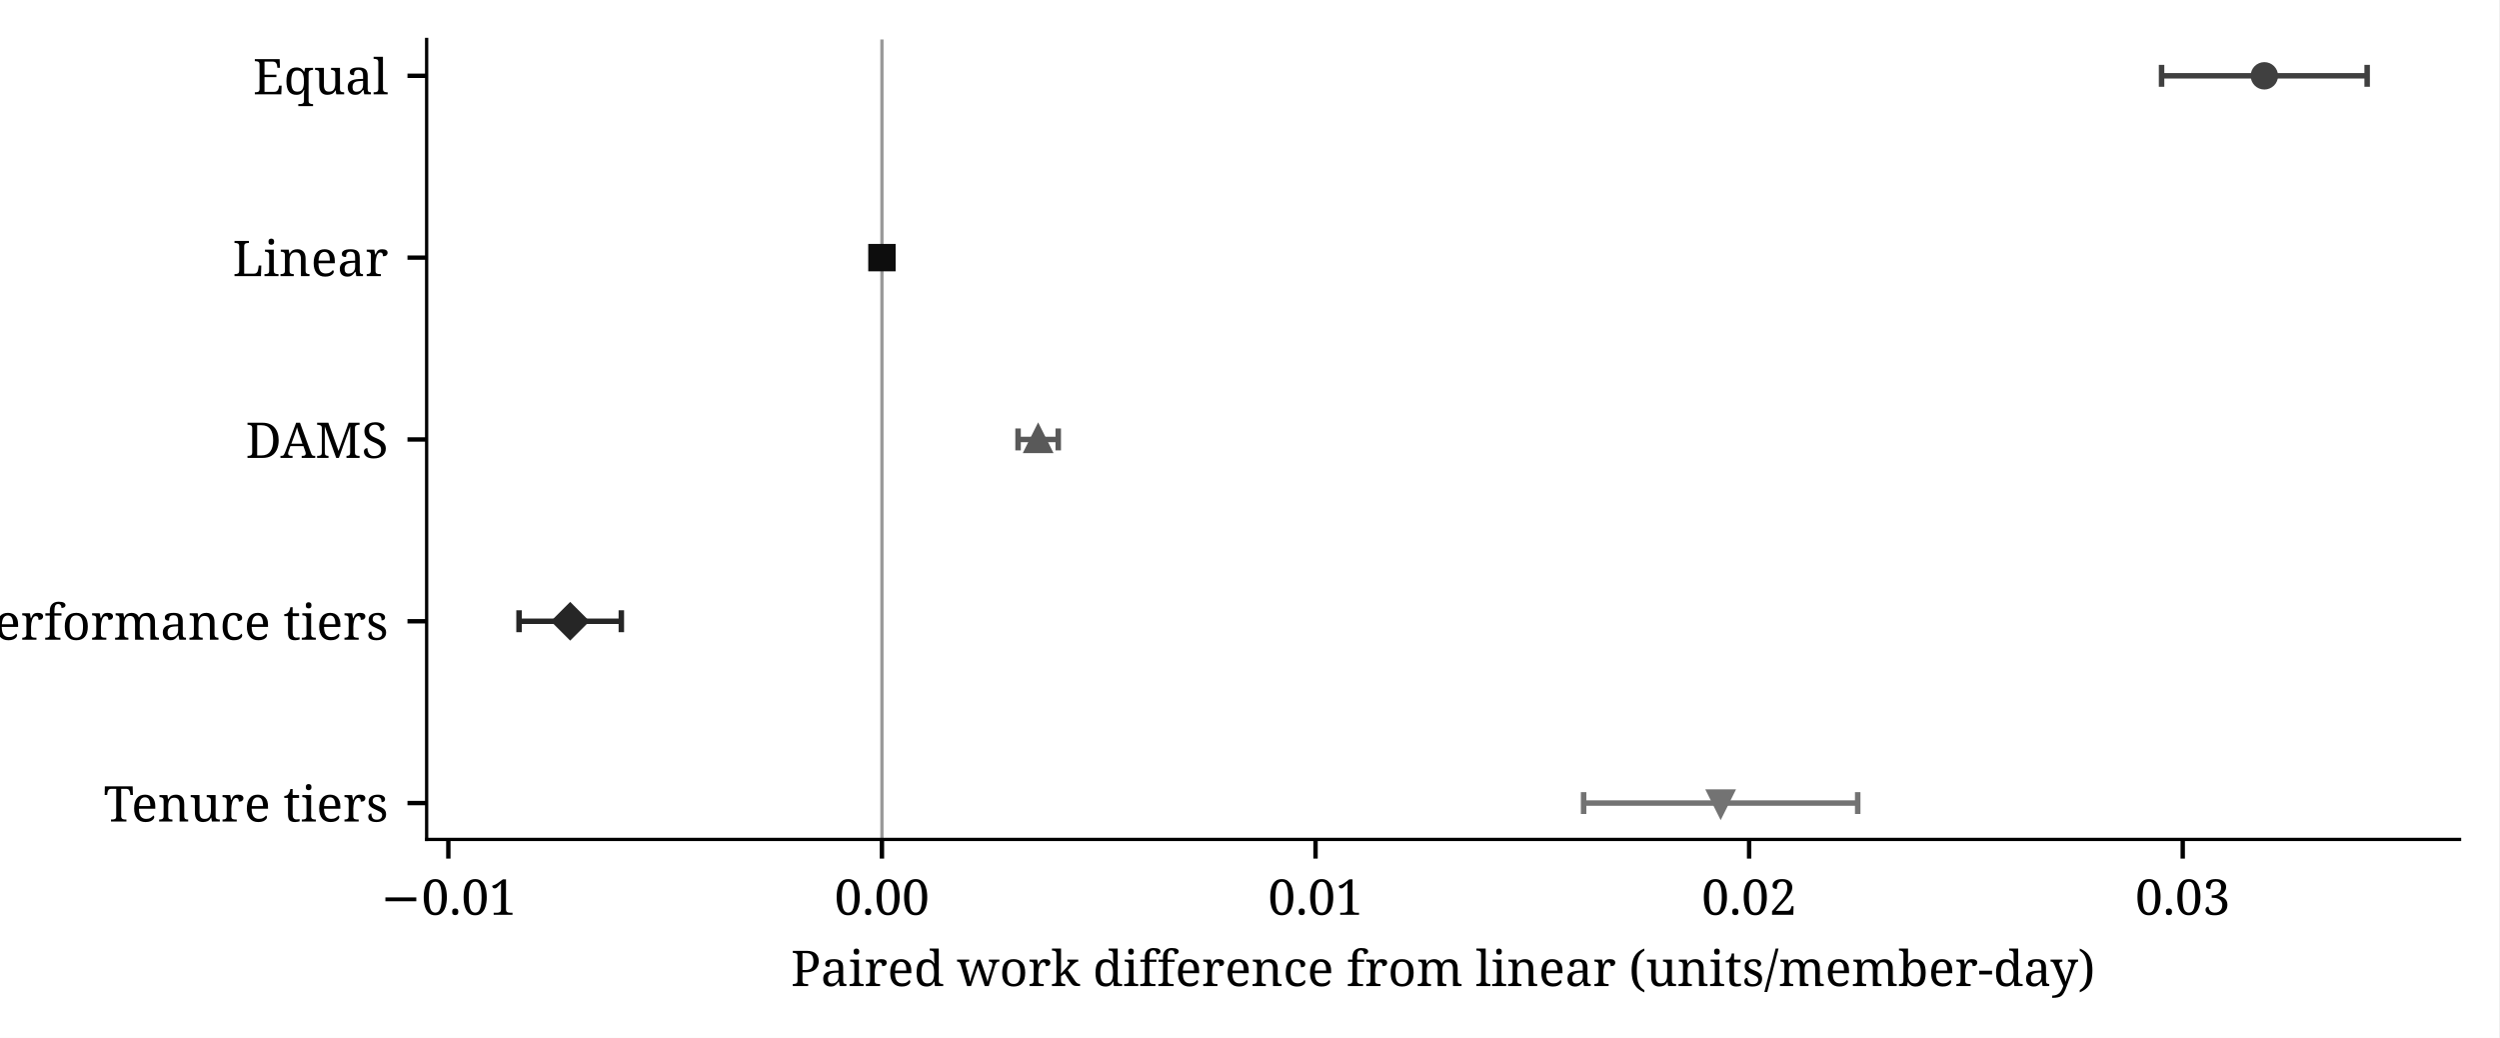
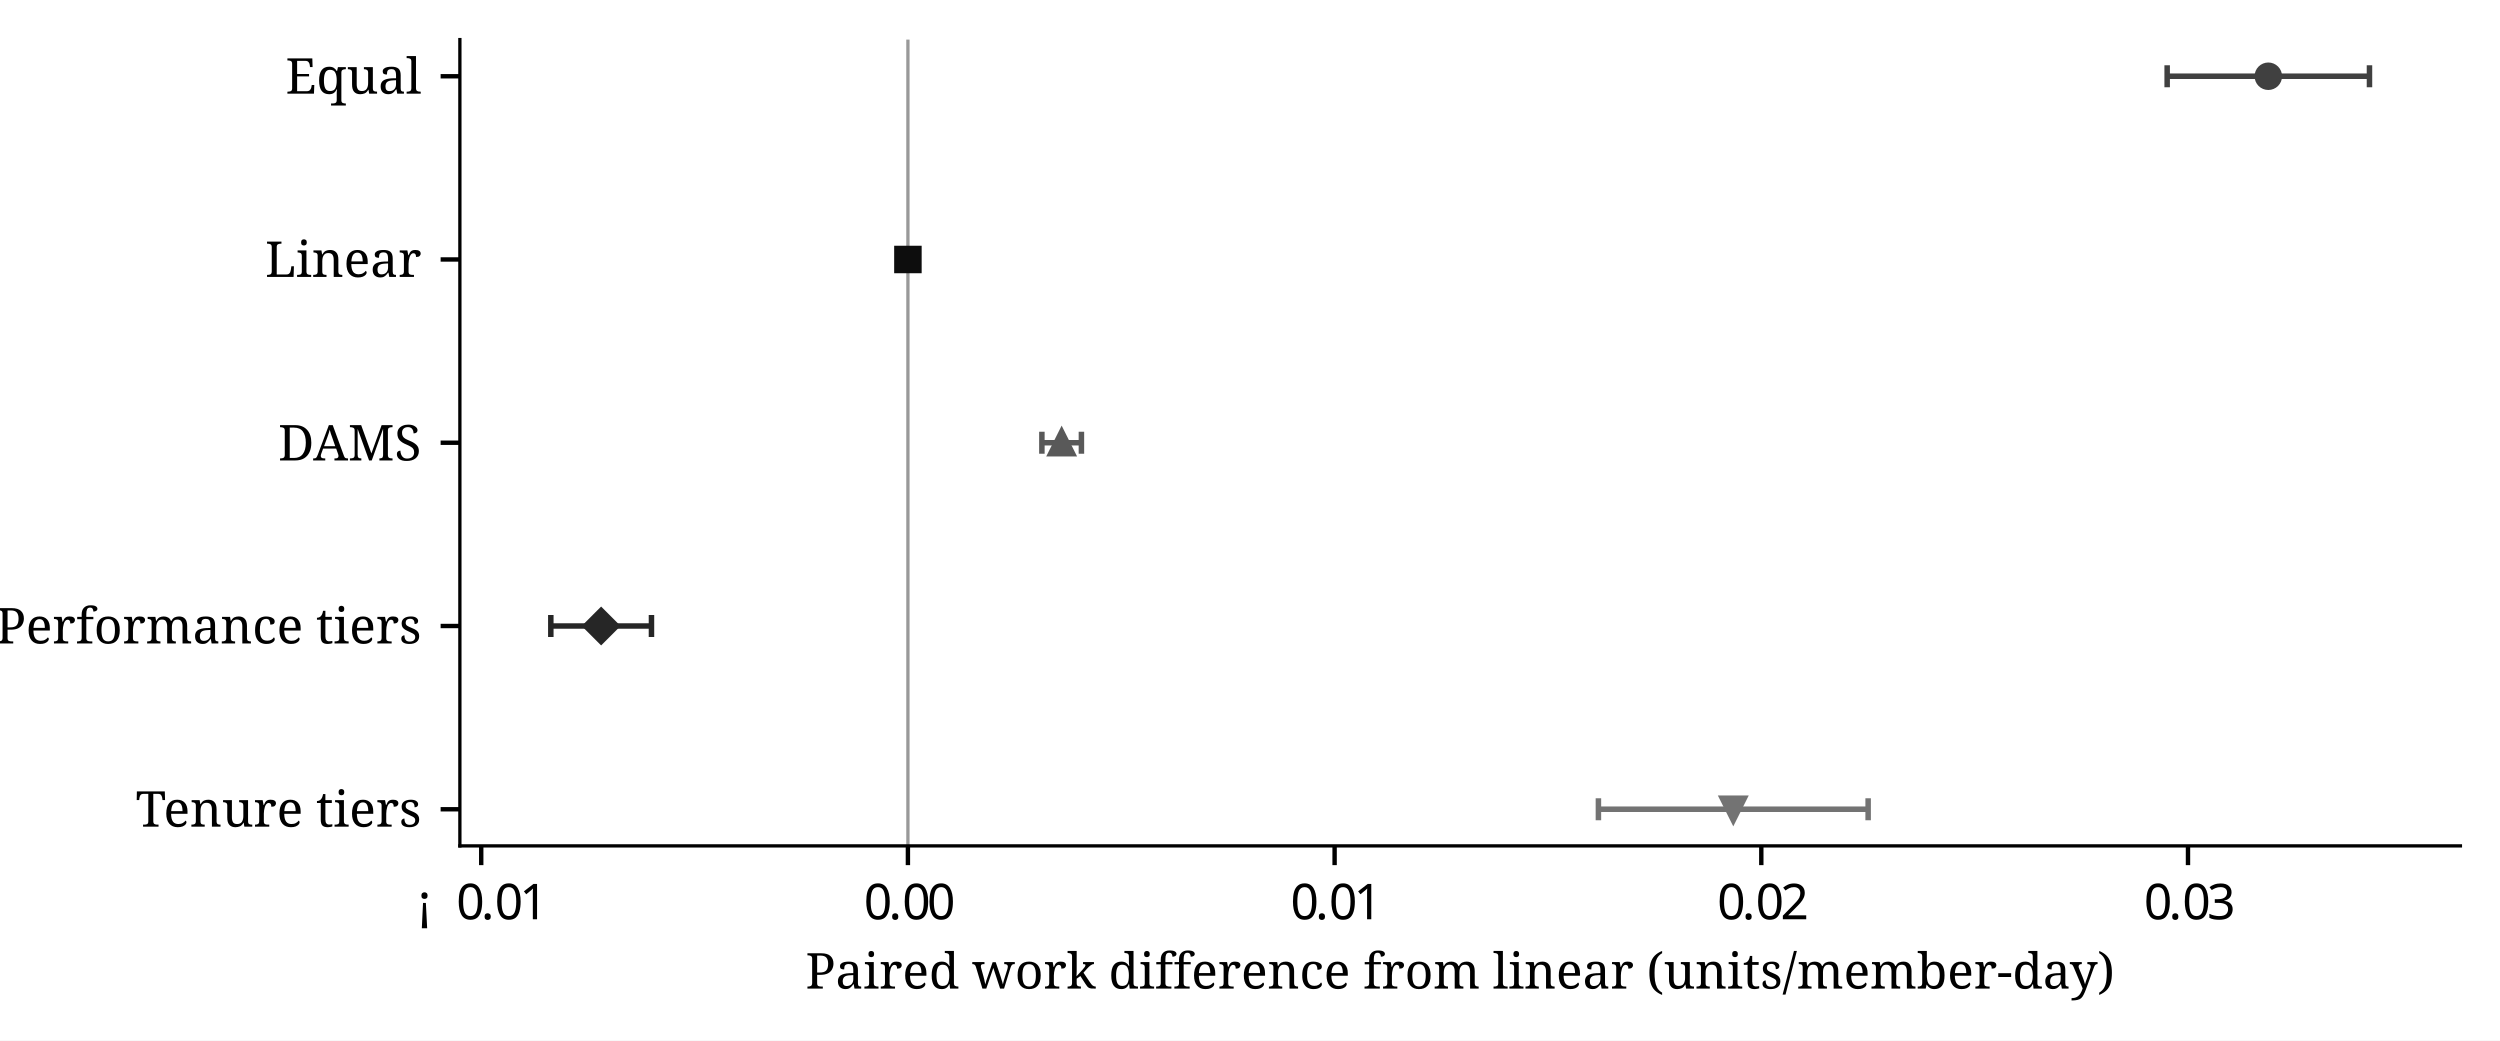
- <svg xmlns="http://www.w3.org/2000/svg" xmlns:xlink="http://www.w3.org/1999/xlink" width="456.144pt" height="189.36pt" viewBox="0 0 456.144 189.36" version="1.1">
+ <svg xmlns="http://www.w3.org/2000/svg" xmlns:xlink="http://www.w3.org/1999/xlink" width="454.629pt" height="189.226pt" viewBox="0 0 454.629 189.226" version="1.1">
  <defs>
    <style type="text/css">*{stroke-linejoin: round; stroke-linecap: butt}</style>
  </defs>
  <g id="figure_1">
    <g id="patch_1">
-       <path d="M 0 189.36  L 456.144 189.36  L 456.144 0  L 0 0  z " style="fill: #ffffff" />
+       <path d="M 0 189.226  L 454.629 189.226  L 454.629 0  L 0 0  z " style="fill: #ffffff" />
    </g>
    <g id="axes_1">
      <g id="patch_2">
-         <path d="M 77.876 153.16  L 448.944 153.16  L 448.944 7.2  L 77.876 7.2  z " style="fill: #ffffff" />
+         <path d="M 83.629 153.826  L 447.429 153.826  L 447.429 7.2  L 83.629 7.2  z " style="fill: #ffffff" />
      </g>
      <g id="matplotlib.axis_1">
        <g id="xtick_1">
          <g id="line2d_1">
            <defs>
              <path id="md8807f1e3d" d="M 0 0  L 0 3.5  " style="stroke: #000000; stroke-width: 0.8" />
            </defs>
            <g>
-               <use xlink:href="#md8807f1e3d" x="81.835" y="153.16" style="stroke: #000000; stroke-width: 0.8" />
+               <use xlink:href="#md8807f1e3d" x="87.511" y="153.826" style="stroke: #000000; stroke-width: 0.8" />
            </g>
          </g>
          <g id="text_1">
-             <text style="font-size: 9px; font-family: 'STIXGeneral', serif; text-anchor: middle" x="81.835" y="166.91" transform="rotate(-0 81.83534 166.91)">−0.01</text>
+             <g transform="translate(75.99077 167.1712)">
+               <text>
+                 <tspan x="0" y="-0" style="font-size: 9px; font-family: 'cmsy10'">¡</tspan>
+                 <tspan x="6.992" y="-0" style="font-size: 9px; font-family: 'cmr10'">0</tspan>
+                 <tspan x="11.492" y="-0" style="font-size: 9px; font-family: 'cmr10'">.</tspan>
+                 <tspan x="13.983" y="-0" style="font-size: 9px; font-family: 'cmr10'">0</tspan>
+                 <tspan x="18.483" y="-0" style="font-size: 9px; font-family: 'cmr10'">1</tspan>
+               </text>
+             </g>
          </g>
        </g>
        <g id="xtick_2">
          <g id="line2d_2">
            <g>
-               <use xlink:href="#md8807f1e3d" x="160.98" y="153.16" style="stroke: #000000; stroke-width: 0.8" />
+               <use xlink:href="#md8807f1e3d" x="165.105" y="153.826" style="stroke: #000000; stroke-width: 0.8" />
            </g>
          </g>
          <g id="text_2">
-             <text style="font-size: 9px; font-family: 'STIXGeneral', serif; text-anchor: middle" x="160.98" y="166.91" transform="rotate(-0 160.98 166.91)">0.00</text>
+             <g transform="translate(157.0954 167.1712)">
+               <text>
+                 <tspan x="0" y="-0" style="font-size: 9px; font-family: 'cmr10'">0</tspan>
+                 <tspan x="4.5" y="-0" style="font-size: 9px; font-family: 'cmr10'">.</tspan>
+                 <tspan x="6.992" y="-0" style="font-size: 9px; font-family: 'cmr10'">0</tspan>
+                 <tspan x="11.492" y="-0" style="font-size: 9px; font-family: 'cmr10'">0</tspan>
+               </text>
+             </g>
          </g>
        </g>
        <g id="xtick_3">
          <g id="line2d_3">
            <g>
-               <use xlink:href="#md8807f1e3d" x="240.125" y="153.16" style="stroke: #000000; stroke-width: 0.8" />
+               <use xlink:href="#md8807f1e3d" x="242.7" y="153.826" style="stroke: #000000; stroke-width: 0.8" />
            </g>
          </g>
          <g id="text_3">
-             <text style="font-size: 9px; font-family: 'STIXGeneral', serif; text-anchor: middle" x="240.125" y="166.91" transform="rotate(-0 240.1247 166.91)">0.01</text>
+             <g transform="translate(234.69 167.1712)">
+               <text>
+                 <tspan x="0" y="-0" style="font-size: 9px; font-family: 'cmr10'">0</tspan>
+                 <tspan x="4.5" y="-0" style="font-size: 9px; font-family: 'cmr10'">.</tspan>
+                 <tspan x="6.992" y="-0" style="font-size: 9px; font-family: 'cmr10'">0</tspan>
+                 <tspan x="11.492" y="-0" style="font-size: 9px; font-family: 'cmr10'">1</tspan>
+               </text>
+             </g>
          </g>
        </g>
        <g id="xtick_4">
          <g id="line2d_4">
            <g>
-               <use xlink:href="#md8807f1e3d" x="319.269" y="153.16" style="stroke: #000000; stroke-width: 0.8" />
+               <use xlink:href="#md8807f1e3d" x="320.295" y="153.826" style="stroke: #000000; stroke-width: 0.8" />
            </g>
          </g>
          <g id="text_4">
-             <text style="font-size: 9px; font-family: 'STIXGeneral', serif; text-anchor: middle" x="319.269" y="166.91" transform="rotate(-0 319.2694 166.91)">0.02</text>
+             <g transform="translate(312.2846 167.1712)">
+               <text>
+                 <tspan x="0" y="-0" style="font-size: 9px; font-family: 'cmr10'">0</tspan>
+                 <tspan x="4.5" y="-0" style="font-size: 9px; font-family: 'cmr10'">.</tspan>
+                 <tspan x="6.992" y="-0" style="font-size: 9px; font-family: 'cmr10'">0</tspan>
+                 <tspan x="11.492" y="-0" style="font-size: 9px; font-family: 'cmr10'">2</tspan>
+               </text>
+             </g>
          </g>
        </g>
        <g id="xtick_5">
          <g id="line2d_5">
            <g>
-               <use xlink:href="#md8807f1e3d" x="398.414" y="153.16" style="stroke: #000000; stroke-width: 0.8" />
+               <use xlink:href="#md8807f1e3d" x="397.889" y="153.826" style="stroke: #000000; stroke-width: 0.8" />
            </g>
          </g>
          <g id="text_5">
-             <text style="font-size: 9px; font-family: 'STIXGeneral', serif; text-anchor: middle" x="398.414" y="166.91" transform="rotate(-0 398.4141 166.91)">0.03</text>
+             <g transform="translate(389.8792 167.1712)">
+               <text>
+                 <tspan x="0" y="-0" style="font-size: 9px; font-family: 'cmr10'">0</tspan>
+                 <tspan x="4.5" y="-0" style="font-size: 9px; font-family: 'cmr10'">.</tspan>
+                 <tspan x="6.992" y="-0" style="font-size: 9px; font-family: 'cmr10'">0</tspan>
+                 <tspan x="11.492" y="-0" style="font-size: 9px; font-family: 'cmr10'">3</tspan>
+               </text>
+             </g>
          </g>
        </g>
        <g id="text_6">
-           <text style="font-size: 9px; font-family: 'STIXGeneral', serif; text-anchor: middle" x="263.41" y="179.91" transform="rotate(-0 263.4102 179.91)">Paired work difference from linear (units/member-day)</text>
+           <text style="font-size: 9px; font-family: 'cmr10', serif; text-anchor: middle" x="265.529" y="179.776" transform="rotate(-0 265.5294 179.7757)">Paired work difference from linear (units/member-day)</text>
        </g>
      </g>
      <g id="matplotlib.axis_2">
        <g id="ytick_1">
          <g id="line2d_6">
            <defs>
              <path id="ma8b4d1e9b7" d="M 0 0  L -3.5 0  " style="stroke: #000000; stroke-width: 0.8" />
            </defs>
            <g>
-               <use xlink:href="#ma8b4d1e9b7" x="77.876" y="13.835" style="stroke: #000000; stroke-width: 0.8" />
+               <use xlink:href="#ma8b4d1e9b7" x="83.629" y="13.865" style="stroke: #000000; stroke-width: 0.8" />
            </g>
          </g>
          <g id="text_7">
-             <text style="font-size: 9px; font-family: 'STIXGeneral', serif; text-anchor: end" x="70.876" y="17.21" transform="rotate(-0 70.87641 17.20954)">Equal</text>
+             <text style="font-size: 9px; font-family: 'cmr10', serif; text-anchor: end" x="76.629" y="17.038" transform="rotate(-0 76.62937 17.03765)">Equal</text>
          </g>
        </g>
        <g id="ytick_2">
          <g id="line2d_7">
            <g>
-               <use xlink:href="#ma8b4d1e9b7" x="77.876" y="47.007" style="stroke: #000000; stroke-width: 0.8" />
+               <use xlink:href="#ma8b4d1e9b7" x="83.629" y="47.189" style="stroke: #000000; stroke-width: 0.8" />
            </g>
          </g>
          <g id="text_8">
-             <text style="font-size: 9px; font-family: 'STIXGeneral', serif; text-anchor: end" x="70.876" y="50.382" transform="rotate(-0 70.87641 50.38227)">Linear</text>
+             <text style="font-size: 9px; font-family: 'cmr10', serif; text-anchor: end" x="76.629" y="50.362" transform="rotate(-0 76.62937 50.36163)">Linear</text>
          </g>
        </g>
        <g id="ytick_3">
          <g id="line2d_8">
            <g>
-               <use xlink:href="#ma8b4d1e9b7" x="77.876" y="80.18" style="stroke: #000000; stroke-width: 0.8" />
+               <use xlink:href="#ma8b4d1e9b7" x="83.629" y="80.513" style="stroke: #000000; stroke-width: 0.8" />
            </g>
          </g>
          <g id="text_9">
-             <text style="font-size: 9px; font-family: 'STIXGeneral', serif; text-anchor: end" x="70.876" y="83.555" transform="rotate(-0 70.87641 83.555)">DAMS</text>
+             <text style="font-size: 9px; font-family: 'cmr10', serif; text-anchor: end" x="76.629" y="83.734" transform="rotate(-0 76.62937 83.73377)">DAMS</text>
          </g>
        </g>
        <g id="ytick_4">
          <g id="line2d_9">
            <g>
-               <use xlink:href="#ma8b4d1e9b7" x="77.876" y="113.353" style="stroke: #000000; stroke-width: 0.8" />
+               <use xlink:href="#ma8b4d1e9b7" x="83.629" y="113.837" style="stroke: #000000; stroke-width: 0.8" />
            </g>
          </g>
          <g id="text_10">
-             <text style="font-size: 9px; font-family: 'STIXGeneral', serif; text-anchor: end" x="70.876" y="116.728" transform="rotate(-0 70.87641 116.7277)">Performance tiers</text>
+             <text style="font-size: 9px; font-family: 'cmr10', serif; text-anchor: end" x="76.629" y="117.01" transform="rotate(-0 76.62937 117.0099)">Performance tiers</text>
          </g>
        </g>
        <g id="ytick_5">
          <g id="line2d_10">
            <g>
-               <use xlink:href="#ma8b4d1e9b7" x="77.876" y="146.525" style="stroke: #000000; stroke-width: 0.8" />
+               <use xlink:href="#ma8b4d1e9b7" x="83.629" y="147.161" style="stroke: #000000; stroke-width: 0.8" />
            </g>
          </g>
          <g id="text_11">
-             <text style="font-size: 9px; font-family: 'STIXGeneral', serif; text-anchor: end" x="70.876" y="149.9" transform="rotate(-0 70.87641 149.9005)">Tenure tiers</text>
+             <text style="font-size: 9px; font-family: 'cmr10', serif; text-anchor: end" x="76.629" y="150.334" transform="rotate(-0 76.62937 150.3336)">Tenure tiers</text>
          </g>
        </g>
      </g>
      <g id="LineCollection_1">
-         <path d="M 394.552 13.835  L 432.077 13.835  " clip-path="url(#pc2a15a966e)" style="fill: none; stroke: #404040" />
+         <path d="M 394.102 13.865  L 430.893 13.865  " clip-path="url(#p7f5c0d9b52)" style="fill: none; stroke: #404040" />
      </g>
      <g id="line2d_11">
        <defs>
          <path id="mf957433aab" d="M 0 2  L 0 -2  " style="stroke: #404040" />
        </defs>
-         <g clip-path="url(#pc2a15a966e)">
-           <use xlink:href="#mf957433aab" x="394.552" y="13.835" style="fill: #404040; stroke: #404040" />
+         <g clip-path="url(#p7f5c0d9b52)">
+           <use xlink:href="#mf957433aab" x="394.102" y="13.865" style="fill: #404040; stroke: #404040" />
        </g>
      </g>
      <g id="line2d_12">
-         <g clip-path="url(#pc2a15a966e)">
-           <use xlink:href="#mf957433aab" x="432.077" y="13.835" style="fill: #404040; stroke: #404040" />
+         <g clip-path="url(#p7f5c0d9b52)">
+           <use xlink:href="#mf957433aab" x="430.893" y="13.865" style="fill: #404040; stroke: #404040" />
        </g>
      </g>
      <g id="LineCollection_2">
-         <path d="M 160.98 47.007  L 160.98 47.007  " clip-path="url(#pc2a15a966e)" style="fill: none; stroke: #0d0d0d" />
+         <path d="M 165.105 47.189  L 165.105 47.189  " clip-path="url(#p7f5c0d9b52)" style="fill: none; stroke: #0d0d0d" />
      </g>
      <g id="line2d_13">
        <defs>
          <path id="ma664a76e38" d="M 0 2  L 0 -2  " style="stroke: #0d0d0d" />
        </defs>
-         <g clip-path="url(#pc2a15a966e)">
-           <use xlink:href="#ma664a76e38" x="160.98" y="47.007" style="fill: #0d0d0d; stroke: #0d0d0d" />
+         <g clip-path="url(#p7f5c0d9b52)">
+           <use xlink:href="#ma664a76e38" x="165.105" y="47.189" style="fill: #0d0d0d; stroke: #0d0d0d" />
        </g>
      </g>
      <g id="line2d_14">
-         <g clip-path="url(#pc2a15a966e)">
-           <use xlink:href="#ma664a76e38" x="160.98" y="47.007" style="fill: #0d0d0d; stroke: #0d0d0d" />
+         <g clip-path="url(#p7f5c0d9b52)">
+           <use xlink:href="#ma664a76e38" x="165.105" y="47.189" style="fill: #0d0d0d; stroke: #0d0d0d" />
        </g>
      </g>
      <g id="LineCollection_3">
-         <path d="M 185.829 80.18  L 193.162 80.18  " clip-path="url(#pc2a15a966e)" style="fill: none; stroke: #595959" />
+         <path d="M 189.468 80.513  L 196.657 80.513  " clip-path="url(#p7f5c0d9b52)" style="fill: none; stroke: #595959" />
      </g>
      <g id="line2d_15">
        <defs>
          <path id="m28740ab730" d="M 0 2  L 0 -2  " style="stroke: #595959" />
        </defs>
-         <g clip-path="url(#pc2a15a966e)">
-           <use xlink:href="#m28740ab730" x="185.829" y="80.18" style="fill: #595959; stroke: #595959" />
+         <g clip-path="url(#p7f5c0d9b52)">
+           <use xlink:href="#m28740ab730" x="189.468" y="80.513" style="fill: #595959; stroke: #595959" />
        </g>
      </g>
      <g id="line2d_16">
-         <g clip-path="url(#pc2a15a966e)">
-           <use xlink:href="#m28740ab730" x="193.162" y="80.18" style="fill: #595959; stroke: #595959" />
+         <g clip-path="url(#p7f5c0d9b52)">
+           <use xlink:href="#m28740ab730" x="196.657" y="80.513" style="fill: #595959; stroke: #595959" />
        </g>
      </g>
      <g id="LineCollection_4">
-         <path d="M 94.743 113.353  L 113.413 113.353  " clip-path="url(#pc2a15a966e)" style="fill: none; stroke: #262626" />
+         <path d="M 100.166 113.837  L 118.47 113.837  " clip-path="url(#p7f5c0d9b52)" style="fill: none; stroke: #262626" />
      </g>
      <g id="line2d_17">
        <defs>
          <path id="m23c356643a" d="M 0 2  L 0 -2  " style="stroke: #262626" />
        </defs>
-         <g clip-path="url(#pc2a15a966e)">
-           <use xlink:href="#m23c356643a" x="94.743" y="113.353" style="fill: #262626; stroke: #262626" />
+         <g clip-path="url(#p7f5c0d9b52)">
+           <use xlink:href="#m23c356643a" x="100.166" y="113.837" style="fill: #262626; stroke: #262626" />
        </g>
      </g>
      <g id="line2d_18">
-         <g clip-path="url(#pc2a15a966e)">
-           <use xlink:href="#m23c356643a" x="113.413" y="113.353" style="fill: #262626; stroke: #262626" />
+         <g clip-path="url(#p7f5c0d9b52)">
+           <use xlink:href="#m23c356643a" x="118.47" y="113.837" style="fill: #262626; stroke: #262626" />
        </g>
      </g>
      <g id="LineCollection_5">
-         <path d="M 289.057 146.525  L 339.088 146.525  " clip-path="url(#pc2a15a966e)" style="fill: none; stroke: #737373" />
+         <path d="M 290.674 147.161  L 339.725 147.161  " clip-path="url(#p7f5c0d9b52)" style="fill: none; stroke: #737373" />
      </g>
      <g id="line2d_19">
        <defs>
          <path id="m0fea5435c7" d="M 0 2  L 0 -2  " style="stroke: #737373" />
        </defs>
-         <g clip-path="url(#pc2a15a966e)">
-           <use xlink:href="#m0fea5435c7" x="289.057" y="146.525" style="fill: #737373; stroke: #737373" />
+         <g clip-path="url(#p7f5c0d9b52)">
+           <use xlink:href="#m0fea5435c7" x="290.674" y="147.161" style="fill: #737373; stroke: #737373" />
        </g>
      </g>
      <g id="line2d_20">
-         <g clip-path="url(#pc2a15a966e)">
-           <use xlink:href="#m0fea5435c7" x="339.088" y="146.525" style="fill: #737373; stroke: #737373" />
+         <g clip-path="url(#p7f5c0d9b52)">
+           <use xlink:href="#m0fea5435c7" x="339.725" y="147.161" style="fill: #737373; stroke: #737373" />
        </g>
      </g>
      <g id="line2d_21">
-         <path d="M 160.98 153.16  L 160.98 7.2  " clip-path="url(#pc2a15a966e)" style="fill: none; stroke: #999999; stroke-width: 0.6; stroke-linecap: square" />
+         <path d="M 165.105 153.826  L 165.105 7.2  " clip-path="url(#p7f5c0d9b52)" style="fill: none; stroke: #999999; stroke-width: 0.6; stroke-linecap: square" />
      </g>
      <g id="line2d_22">
        <defs>
          <path id="m252775b7d6" d="M 0 2  C 0.53 2 1.039 1.789 1.414 1.414  C 1.789 1.039 2 0.53 2 0  C 2 -0.53 1.789 -1.039 1.414 -1.414  C 1.039 -1.789 0.53 -2 0 -2  C -0.53 -2 -1.039 -1.789 -1.414 -1.414  C -1.789 -1.039 -2 -0.53 -2 0  C -2 0.53 -1.789 1.039 -1.414 1.414  C -1.039 1.789 -0.53 2 0 2  z " style="stroke: #404040" />
        </defs>
-         <g clip-path="url(#pc2a15a966e)">
-           <use xlink:href="#m252775b7d6" x="413.314" y="13.835" style="fill: #404040; stroke: #404040" />
+         <g clip-path="url(#p7f5c0d9b52)">
+           <use xlink:href="#m252775b7d6" x="412.498" y="13.865" style="fill: #404040; stroke: #404040" />
        </g>
      </g>
      <g id="line2d_23">
        <defs>
          <path id="m0430bd02de" d="M -2 2  L 2 2  L 2 -2  L -2 -2  z " style="stroke: #0d0d0d; stroke-linejoin: miter" />
        </defs>
-         <g clip-path="url(#pc2a15a966e)">
-           <use xlink:href="#m0430bd02de" x="160.98" y="47.007" style="fill: #0d0d0d; stroke: #0d0d0d; stroke-linejoin: miter" />
+         <g clip-path="url(#p7f5c0d9b52)">
+           <use xlink:href="#m0430bd02de" x="165.105" y="47.189" style="fill: #0d0d0d; stroke: #0d0d0d; stroke-linejoin: miter" />
        </g>
      </g>
      <g id="line2d_24">
        <defs>
          <path id="md3e363ec6e" d="M 0 -2  L -2 2  L 2 2  z " style="stroke: #595959; stroke-linejoin: miter" />
        </defs>
-         <g clip-path="url(#pc2a15a966e)">
-           <use xlink:href="#md3e363ec6e" x="189.496" y="80.18" style="fill: #595959; stroke: #595959; stroke-linejoin: miter" />
+         <g clip-path="url(#p7f5c0d9b52)">
+           <use xlink:href="#md3e363ec6e" x="193.063" y="80.513" style="fill: #595959; stroke: #595959; stroke-linejoin: miter" />
        </g>
      </g>
      <g id="line2d_25">
        <defs>
          <path id="m14e97032bc" d="M -0 2.828  L 2.828 0  L 0 -2.828  L -2.828 -0  z " style="stroke: #262626; stroke-linejoin: miter" />
        </defs>
-         <g clip-path="url(#pc2a15a966e)">
-           <use xlink:href="#m14e97032bc" x="104.078" y="113.353" style="fill: #262626; stroke: #262626; stroke-linejoin: miter" />
+         <g clip-path="url(#p7f5c0d9b52)">
+           <use xlink:href="#m14e97032bc" x="109.318" y="113.837" style="fill: #262626; stroke: #262626; stroke-linejoin: miter" />
        </g>
      </g>
      <g id="line2d_26">
        <defs>
          <path id="m42b7cdbc51" d="M -0 2  L 2 -2  L -2 -2  z " style="stroke: #737373; stroke-linejoin: miter" />
        </defs>
-         <g clip-path="url(#pc2a15a966e)">
-           <use xlink:href="#m42b7cdbc51" x="314.073" y="146.525" style="fill: #737373; stroke: #737373; stroke-linejoin: miter" />
+         <g clip-path="url(#p7f5c0d9b52)">
+           <use xlink:href="#m42b7cdbc51" x="315.2" y="147.161" style="fill: #737373; stroke: #737373; stroke-linejoin: miter" />
        </g>
      </g>
      <g id="patch_3">
-         <path d="M 77.876 153.16  L 77.876 7.2  " style="fill: none; stroke: #000000; stroke-width: 0.6; stroke-linejoin: miter; stroke-linecap: square" />
+         <path d="M 83.629 153.826  L 83.629 7.2  " style="fill: none; stroke: #000000; stroke-width: 0.6; stroke-linejoin: miter; stroke-linecap: square" />
      </g>
      <g id="patch_4">
-         <path d="M 77.876 153.16  L 448.944 153.16  " style="fill: none; stroke: #000000; stroke-width: 0.6; stroke-linejoin: miter; stroke-linecap: square" />
+         <path d="M 83.629 153.826  L 447.429 153.826  " style="fill: none; stroke: #000000; stroke-width: 0.6; stroke-linejoin: miter; stroke-linecap: square" />
      </g>
    </g>
  </g>
  <defs>
-     <clipPath id="pc2a15a966e">
-       <rect x="77.876" y="7.2" width="371.067" height="145.96" />
+     <clipPath id="p7f5c0d9b52">
+       <rect x="83.629" y="7.2" width="363.8" height="146.626" />
    </clipPath>
  </defs>
</svg>
